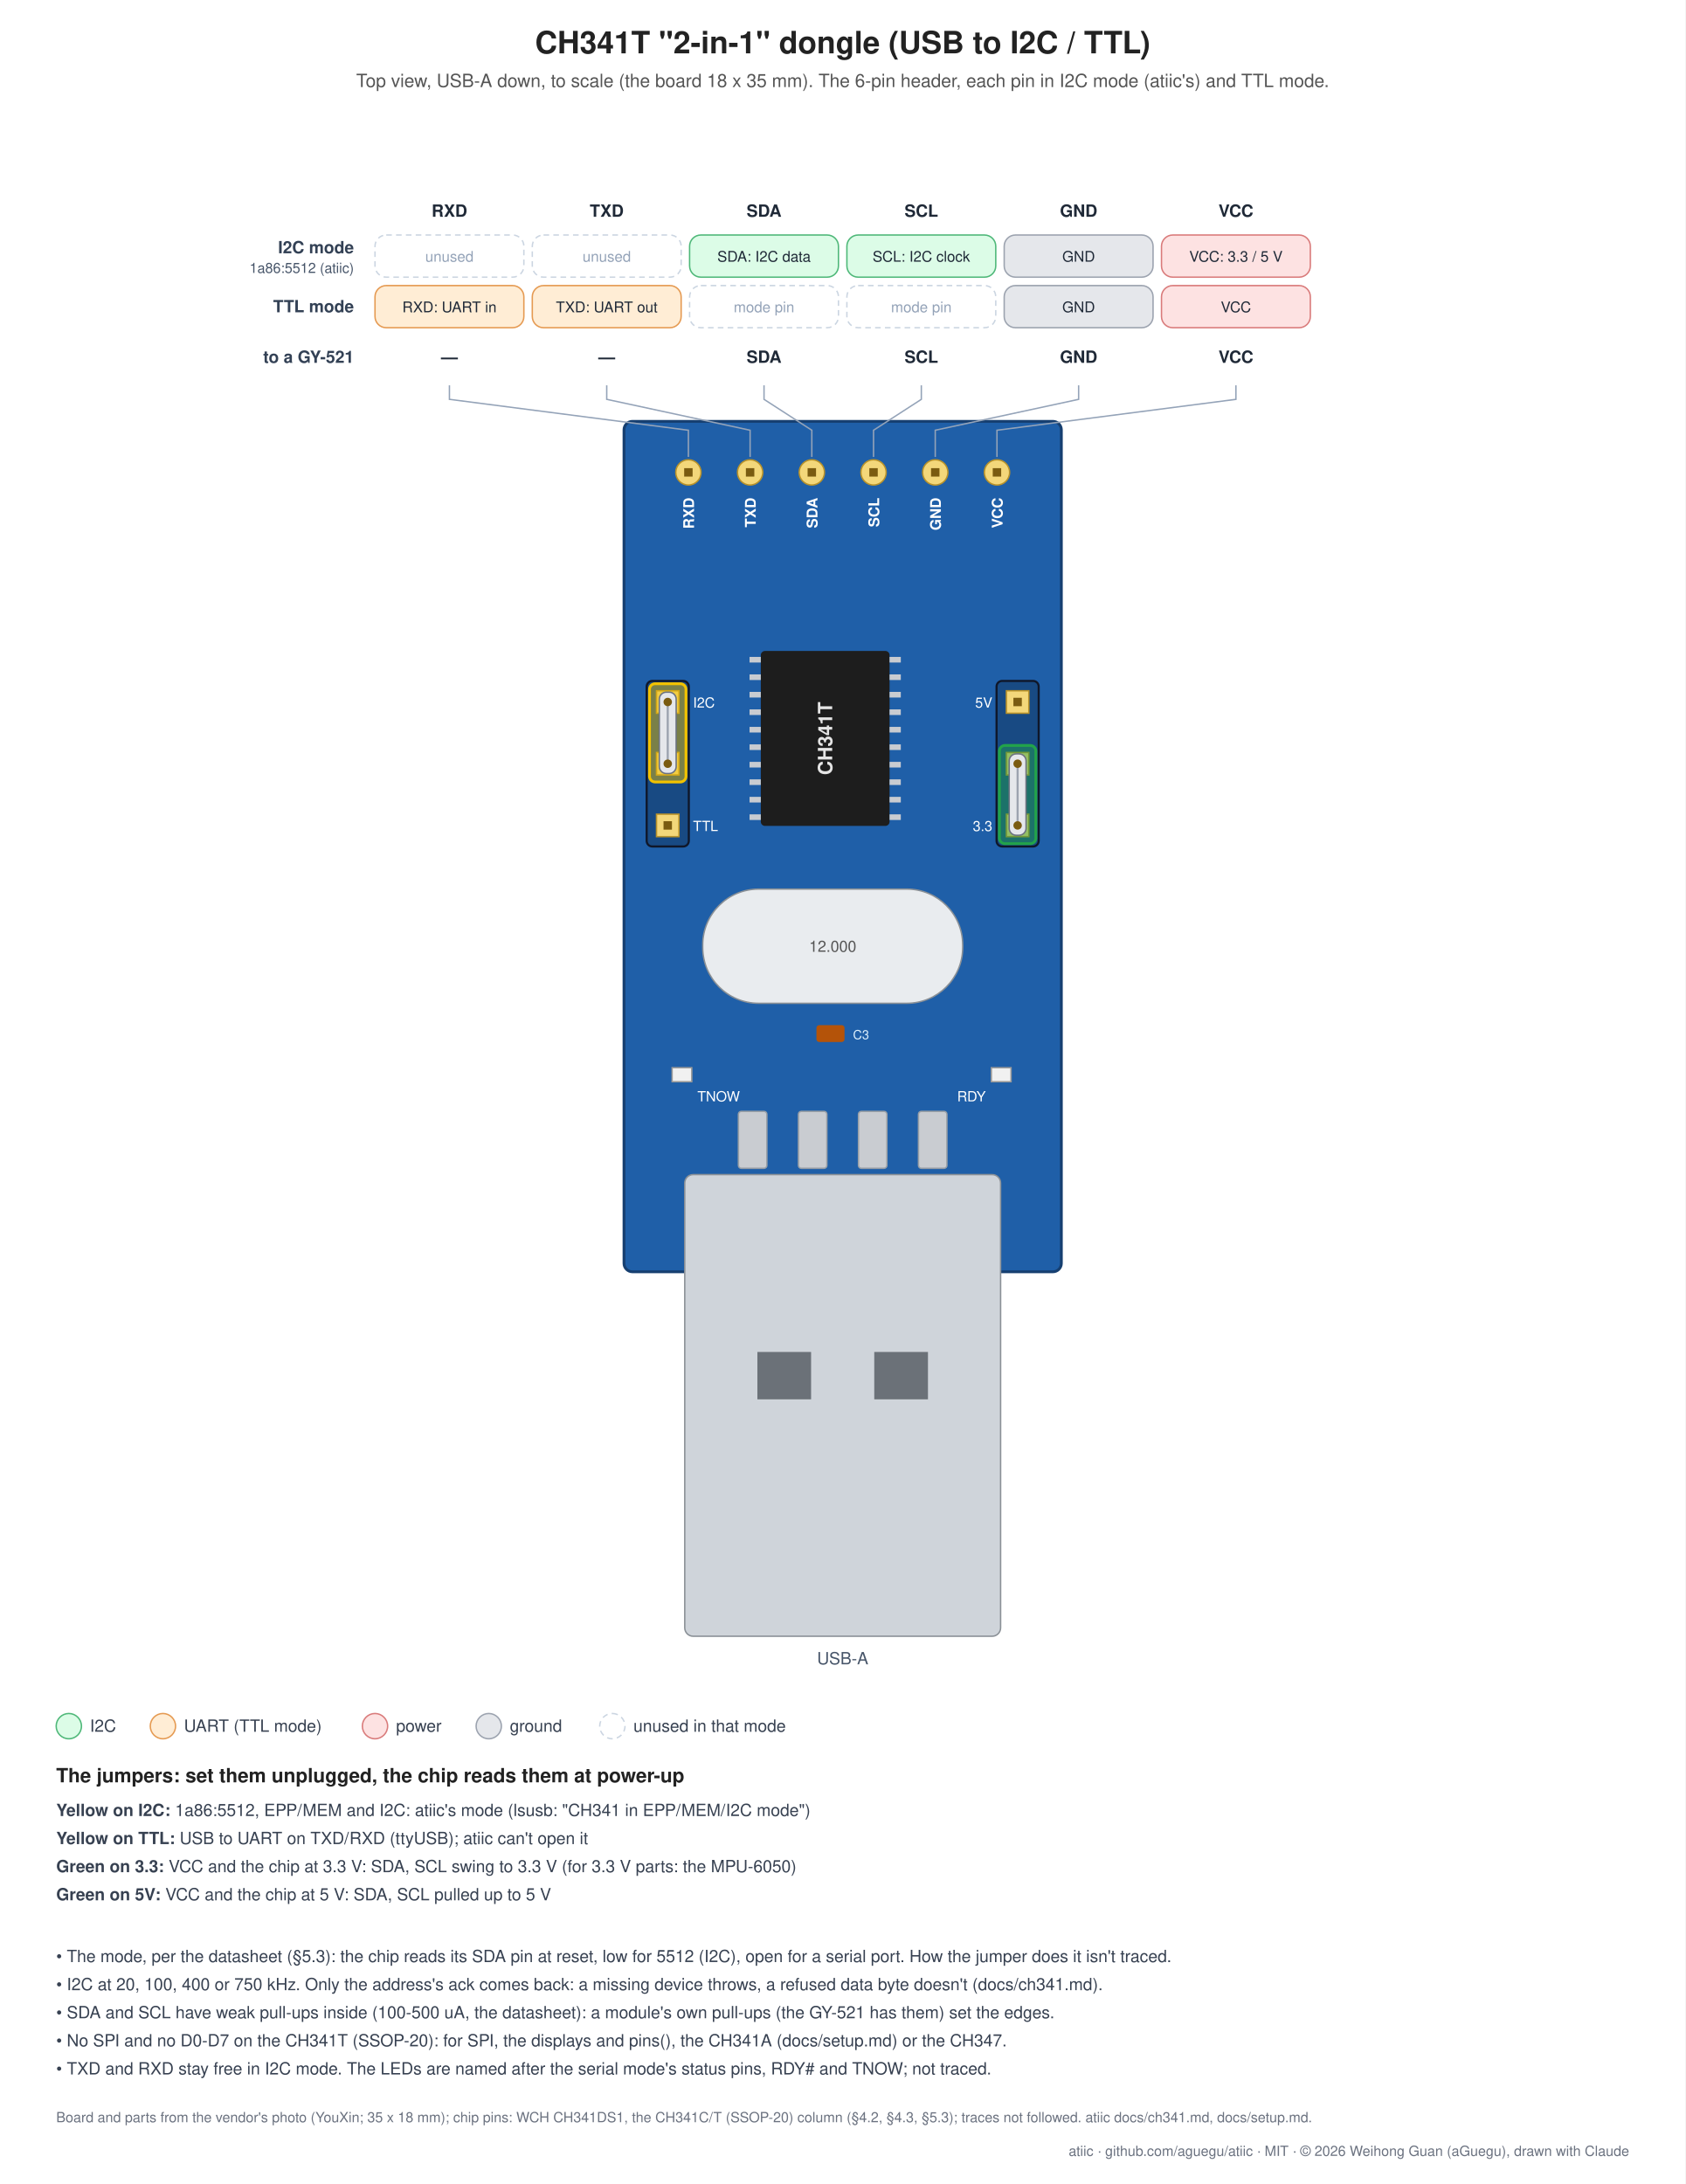
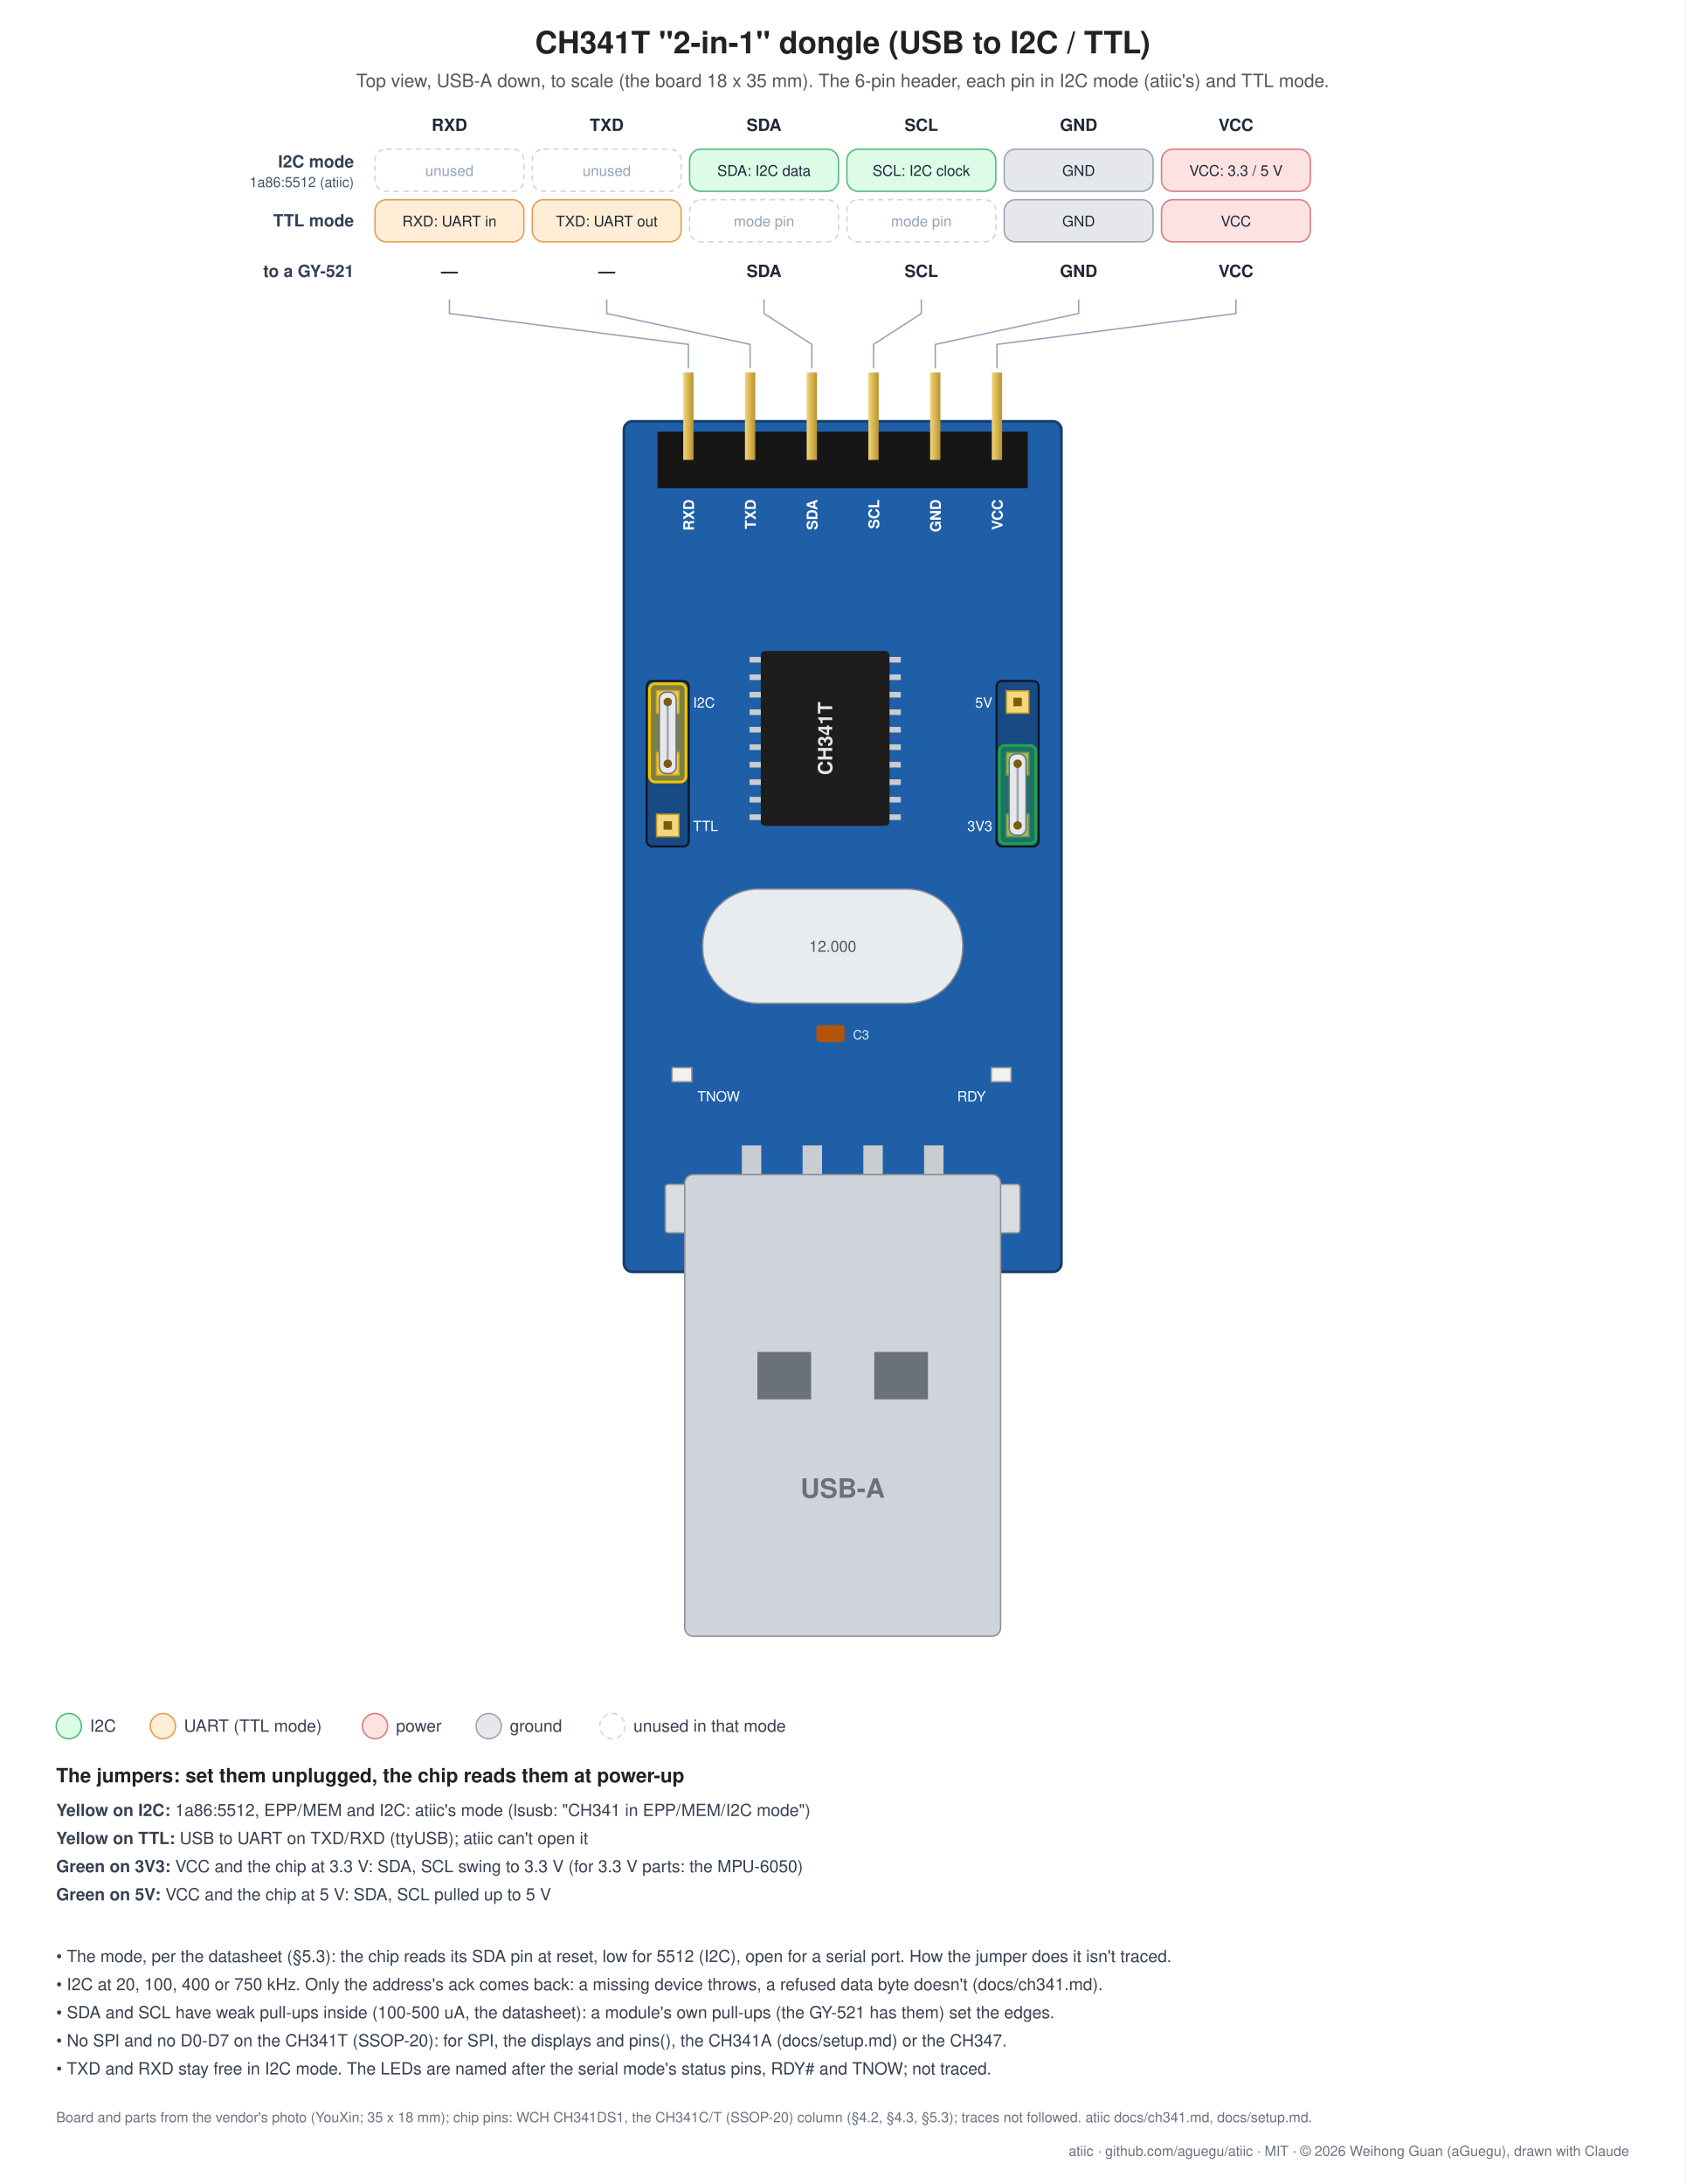
<svg xmlns="http://www.w3.org/2000/svg" viewBox="0 0 1200 1555" width="1200" height="1555" font-family="Helvetica, Arial, sans-serif">
  <rect width="1200" height="1555" fill="#ffffff" />
  <text x="600.0" y="38" text-anchor="middle" font-size="22" font-weight="bold" fill="#222">CH341T "2-in-1" dongle (USB to I2C / TTL)</text>
  <text x="600.0" y="62" text-anchor="middle" font-size="13" fill="#555">Top view, USB-A down, to scale (the board 18 x 35 mm). The 6-pin header, each pin in I2C mode (atiic's) and TTL mode.</text>
  <rect x="444.3" y="300" width="311.4" height="605.5" rx="6" fill="#1f5fa8" stroke="#163f70" stroke-width="2" />
-   <text x="252.0" y="180.33" text-anchor="end" font-size="12" font-weight="bold" fill="#334155">I2C mode</text>
-   <text x="252.0" y="194.33" text-anchor="end" font-size="10" fill="#475569">1a86:5512 (atiic)</text>
-   <text x="252.0" y="222.33" text-anchor="end" font-size="12" font-weight="bold" fill="#334155">TTL mode</text>
-   <text x="252.0" y="258.33" text-anchor="end" font-size="12" font-weight="bold" fill="#334155">to a GY-521</text>
-   <circle cx="490.145" cy="336.33" r="9" fill="#f3d77a" stroke="#b8922a" />
-   <rect x="487.145" y="333.33" width="6" height="6" fill="#7a5b10" />
-   <text transform="translate(494.145 354.33) rotate(-90)" text-anchor="end" font-size="10.5" font-weight="bold" fill="#fff">RXD</text>
-   <text x="320.0" y="154.33" text-anchor="middle" font-size="12" font-weight="bold" fill="#1f2937">RXD</text>
-   <path d="M320.0 274.33 L320.0 284.33 L490.145 306.33 L490.145 325.33" fill="none" stroke="#94a3b8" />
-   <rect x="267.0" y="167.33" width="106" height="30" rx="8" fill="#ffffff" stroke="#cbd5e1" stroke-dasharray="4 3" />
-   <text x="320.0" y="186.33" text-anchor="middle" font-size="10.5" fill="#94a3b8">unused</text>
-   <rect x="267.0" y="203.33" width="106" height="30" rx="8" fill="#ffedd5" stroke="#e59a52" />
-   <text x="320.0" y="222.33" text-anchor="middle" font-size="10.5" fill="#1f2937">RXD: UART in</text>
-   <text x="320.0" y="258.33" text-anchor="middle" font-size="12" font-weight="bold" fill="#1f2937">—</text>
-   <circle cx="534.087" cy="336.33" r="9" fill="#f3d77a" stroke="#b8922a" />
-   <rect x="531.087" y="333.33" width="6" height="6" fill="#7a5b10" />
-   <text transform="translate(538.087 354.33) rotate(-90)" text-anchor="end" font-size="10.5" font-weight="bold" fill="#fff">TXD</text>
-   <text x="432.0" y="154.33" text-anchor="middle" font-size="12" font-weight="bold" fill="#1f2937">TXD</text>
-   <path d="M432.0 274.33 L432.0 284.33 L534.087 306.33 L534.087 325.33" fill="none" stroke="#94a3b8" />
-   <rect x="379.0" y="167.33" width="106" height="30" rx="8" fill="#ffffff" stroke="#cbd5e1" stroke-dasharray="4 3" />
-   <text x="432.0" y="186.33" text-anchor="middle" font-size="10.5" fill="#94a3b8">unused</text>
-   <rect x="379.0" y="203.33" width="106" height="30" rx="8" fill="#ffedd5" stroke="#e59a52" />
-   <text x="432.0" y="222.33" text-anchor="middle" font-size="10.5" fill="#1f2937">TXD: UART out</text>
-   <text x="432.0" y="258.33" text-anchor="middle" font-size="12" font-weight="bold" fill="#1f2937">—</text>
-   <circle cx="578.029" cy="336.33" r="9" fill="#f3d77a" stroke="#b8922a" />
-   <rect x="575.029" y="333.33" width="6" height="6" fill="#7a5b10" />
-   <text transform="translate(582.029 354.33) rotate(-90)" text-anchor="end" font-size="10.5" font-weight="bold" fill="#fff">SDA</text>
-   <text x="544.0" y="154.33" text-anchor="middle" font-size="12" font-weight="bold" fill="#1f2937">SDA</text>
-   <path d="M544.0 274.33 L544.0 284.33 L578.029 306.33 L578.029 325.33" fill="none" stroke="#94a3b8" />
-   <rect x="491.0" y="167.33" width="106" height="30" rx="8" fill="#dcfce7" stroke="#4fb879" />
-   <text x="544.0" y="186.33" text-anchor="middle" font-size="10.5" fill="#1f2937">SDA: I2C data</text>
-   <rect x="491.0" y="203.33" width="106" height="30" rx="8" fill="#ffffff" stroke="#cbd5e1" stroke-dasharray="4 3" />
-   <text x="544.0" y="222.33" text-anchor="middle" font-size="10.5" fill="#94a3b8">mode pin</text>
-   <text x="544.0" y="258.33" text-anchor="middle" font-size="12" font-weight="bold" fill="#1f2937">SDA</text>
-   <circle cx="621.971" cy="336.33" r="9" fill="#f3d77a" stroke="#b8922a" />
-   <rect x="618.971" y="333.33" width="6" height="6" fill="#7a5b10" />
-   <text transform="translate(625.971 354.33) rotate(-90)" text-anchor="end" font-size="10.5" font-weight="bold" fill="#fff">SCL</text>
-   <text x="656.0" y="154.33" text-anchor="middle" font-size="12" font-weight="bold" fill="#1f2937">SCL</text>
-   <path d="M656.0 274.33 L656.0 284.33 L621.971 306.33 L621.971 325.33" fill="none" stroke="#94a3b8" />
-   <rect x="603.0" y="167.33" width="106" height="30" rx="8" fill="#dcfce7" stroke="#4fb879" />
-   <text x="656.0" y="186.33" text-anchor="middle" font-size="10.5" fill="#1f2937">SCL: I2C clock</text>
-   <rect x="603.0" y="203.33" width="106" height="30" rx="8" fill="#ffffff" stroke="#cbd5e1" stroke-dasharray="4 3" />
-   <text x="656.0" y="222.33" text-anchor="middle" font-size="10.5" fill="#94a3b8">mode pin</text>
-   <text x="656.0" y="258.33" text-anchor="middle" font-size="12" font-weight="bold" fill="#1f2937">SCL</text>
-   <circle cx="665.913" cy="336.33" r="9" fill="#f3d77a" stroke="#b8922a" />
-   <rect x="662.913" y="333.33" width="6" height="6" fill="#7a5b10" />
-   <text transform="translate(669.913 354.33) rotate(-90)" text-anchor="end" font-size="10.5" font-weight="bold" fill="#fff">GND</text>
-   <text x="768.0" y="154.33" text-anchor="middle" font-size="12" font-weight="bold" fill="#1f2937">GND</text>
-   <path d="M768.0 274.33 L768.0 284.33 L665.913 306.33 L665.913 325.33" fill="none" stroke="#94a3b8" />
-   <rect x="715.0" y="167.33" width="106" height="30" rx="8" fill="#e5e7eb" stroke="#9ca3af" />
-   <text x="768.0" y="186.33" text-anchor="middle" font-size="10.5" fill="#1f2937">GND</text>
-   <rect x="715.0" y="203.33" width="106" height="30" rx="8" fill="#e5e7eb" stroke="#9ca3af" />
-   <text x="768.0" y="222.33" text-anchor="middle" font-size="10.5" fill="#1f2937">GND</text>
-   <text x="768.0" y="258.33" text-anchor="middle" font-size="12" font-weight="bold" fill="#1f2937">GND</text>
-   <circle cx="709.855" cy="336.33" r="9" fill="#f3d77a" stroke="#b8922a" />
-   <rect x="706.855" y="333.33" width="6" height="6" fill="#7a5b10" />
-   <text transform="translate(713.855 354.33) rotate(-90)" text-anchor="end" font-size="10.5" font-weight="bold" fill="#fff">VCC</text>
-   <text x="880.0" y="154.33" text-anchor="middle" font-size="12" font-weight="bold" fill="#1f2937">VCC</text>
-   <path d="M880.0 274.33 L880.0 284.33 L709.855 306.33 L709.855 325.33" fill="none" stroke="#94a3b8" />
-   <rect x="827.0" y="167.33" width="106" height="30" rx="8" fill="#fde2e2" stroke="#d97b7b" />
-   <text x="880.0" y="186.33" text-anchor="middle" font-size="10.5" fill="#1f2937">VCC: 3.3 / 5 V</text>
-   <rect x="827.0" y="203.33" width="106" height="30" rx="8" fill="#fde2e2" stroke="#d97b7b" />
-   <text x="880.0" y="222.33" text-anchor="middle" font-size="10.5" fill="#1f2937">VCC</text>
-   <text x="880.0" y="258.33" text-anchor="middle" font-size="12" font-weight="bold" fill="#1f2937">VCC</text>
+   <text x="252.0" y="119.213" text-anchor="end" font-size="12" font-weight="bold" fill="#334155">I2C mode</text>
+   <text x="252.0" y="133.213" text-anchor="end" font-size="10" fill="#475569">1a86:5512 (atiic)</text>
+   <text x="252.0" y="161.213" text-anchor="end" font-size="12" font-weight="bold" fill="#334155">TTL mode</text>
+   <text x="252.0" y="197.213" text-anchor="end" font-size="12" font-weight="bold" fill="#334155">to a GY-521</text>
+   <defs>
+     <linearGradient id="pinv" x1="0" y1="0" x2="1" y2="0">
+       <stop offset="0" stop-color="#f3d77a" />
+       <stop offset="1" stop-color="#b8922a" />
+     </linearGradient>
+   </defs>
+   <rect x="468.174" y="307.324" width="263.652" height="40.28" fill="#161616" />
+   <rect x="486.483" y="265.213" width="7.324" height="62.251" fill="url(#pinv)" />
+   <rect x="530.425" y="265.213" width="7.324" height="62.251" fill="url(#pinv)" />
+   <rect x="574.367" y="265.213" width="7.324" height="62.251" fill="url(#pinv)" />
+   <rect x="618.309" y="265.213" width="7.324" height="62.251" fill="url(#pinv)" />
+   <rect x="662.251" y="265.213" width="7.324" height="62.251" fill="url(#pinv)" />
+   <rect x="706.193" y="265.213" width="7.324" height="62.251" fill="url(#pinv)" />
+   <text transform="translate(494.145 355.6038) rotate(-90)" text-anchor="end" font-size="10.5" font-weight="bold" fill="#fff">RXD</text>
+   <text x="320.0" y="93.213" text-anchor="middle" font-size="12" font-weight="bold" fill="#1f2937">RXD</text>
+   <path d="M320.0 213.213 L320.0 223.213 L490.145 245.213 L490.145 262.213" fill="none" stroke="#94a3b8" />
+   <rect x="267.0" y="106.213" width="106" height="30" rx="8" fill="#ffffff" stroke="#cbd5e1" stroke-dasharray="4 3" />
+   <text x="320.0" y="125.213" text-anchor="middle" font-size="10.5" fill="#94a3b8">unused</text>
+   <rect x="267.0" y="142.213" width="106" height="30" rx="8" fill="#ffedd5" stroke="#e59a52" />
+   <text x="320.0" y="161.213" text-anchor="middle" font-size="10.5" fill="#1f2937">RXD: UART in</text>
+   <text x="320.0" y="197.213" text-anchor="middle" font-size="12" font-weight="bold" fill="#1f2937">—</text>
+   <text transform="translate(538.087 355.6038) rotate(-90)" text-anchor="end" font-size="10.5" font-weight="bold" fill="#fff">TXD</text>
+   <text x="432.0" y="93.213" text-anchor="middle" font-size="12" font-weight="bold" fill="#1f2937">TXD</text>
+   <path d="M432.0 213.213 L432.0 223.213 L534.087 245.213 L534.087 262.213" fill="none" stroke="#94a3b8" />
+   <rect x="379.0" y="106.213" width="106" height="30" rx="8" fill="#ffffff" stroke="#cbd5e1" stroke-dasharray="4 3" />
+   <text x="432.0" y="125.213" text-anchor="middle" font-size="10.5" fill="#94a3b8">unused</text>
+   <rect x="379.0" y="142.213" width="106" height="30" rx="8" fill="#ffedd5" stroke="#e59a52" />
+   <text x="432.0" y="161.213" text-anchor="middle" font-size="10.5" fill="#1f2937">TXD: UART out</text>
+   <text x="432.0" y="197.213" text-anchor="middle" font-size="12" font-weight="bold" fill="#1f2937">—</text>
+   <text transform="translate(582.029 355.6038) rotate(-90)" text-anchor="end" font-size="10.5" font-weight="bold" fill="#fff">SDA</text>
+   <text x="544.0" y="93.213" text-anchor="middle" font-size="12" font-weight="bold" fill="#1f2937">SDA</text>
+   <path d="M544.0 213.213 L544.0 223.213 L578.029 245.213 L578.029 262.213" fill="none" stroke="#94a3b8" />
+   <rect x="491.0" y="106.213" width="106" height="30" rx="8" fill="#dcfce7" stroke="#4fb879" />
+   <text x="544.0" y="125.213" text-anchor="middle" font-size="10.5" fill="#1f2937">SDA: I2C data</text>
+   <rect x="491.0" y="142.213" width="106" height="30" rx="8" fill="#ffffff" stroke="#cbd5e1" stroke-dasharray="4 3" />
+   <text x="544.0" y="161.213" text-anchor="middle" font-size="10.5" fill="#94a3b8">mode pin</text>
+   <text x="544.0" y="197.213" text-anchor="middle" font-size="12" font-weight="bold" fill="#1f2937">SDA</text>
+   <text transform="translate(625.971 355.6038) rotate(-90)" text-anchor="end" font-size="10.5" font-weight="bold" fill="#fff">SCL</text>
+   <text x="656.0" y="93.213" text-anchor="middle" font-size="12" font-weight="bold" fill="#1f2937">SCL</text>
+   <path d="M656.0 213.213 L656.0 223.213 L621.971 245.213 L621.971 262.213" fill="none" stroke="#94a3b8" />
+   <rect x="603.0" y="106.213" width="106" height="30" rx="8" fill="#dcfce7" stroke="#4fb879" />
+   <text x="656.0" y="125.213" text-anchor="middle" font-size="10.5" fill="#1f2937">SCL: I2C clock</text>
+   <rect x="603.0" y="142.213" width="106" height="30" rx="8" fill="#ffffff" stroke="#cbd5e1" stroke-dasharray="4 3" />
+   <text x="656.0" y="161.213" text-anchor="middle" font-size="10.5" fill="#94a3b8">mode pin</text>
+   <text x="656.0" y="197.213" text-anchor="middle" font-size="12" font-weight="bold" fill="#1f2937">SCL</text>
+   <text transform="translate(669.913 355.6038) rotate(-90)" text-anchor="end" font-size="10.5" font-weight="bold" fill="#fff">GND</text>
+   <text x="768.0" y="93.213" text-anchor="middle" font-size="12" font-weight="bold" fill="#1f2937">GND</text>
+   <path d="M768.0 213.213 L768.0 223.213 L665.913 245.213 L665.913 262.213" fill="none" stroke="#94a3b8" />
+   <rect x="715.0" y="106.213" width="106" height="30" rx="8" fill="#e5e7eb" stroke="#9ca3af" />
+   <text x="768.0" y="125.213" text-anchor="middle" font-size="10.5" fill="#1f2937">GND</text>
+   <rect x="715.0" y="142.213" width="106" height="30" rx="8" fill="#e5e7eb" stroke="#9ca3af" />
+   <text x="768.0" y="161.213" text-anchor="middle" font-size="10.5" fill="#1f2937">GND</text>
+   <text x="768.0" y="197.213" text-anchor="middle" font-size="12" font-weight="bold" fill="#1f2937">GND</text>
+   <text transform="translate(713.855 355.6038) rotate(-90)" text-anchor="end" font-size="10.5" font-weight="bold" fill="#fff">VCC</text>
+   <text x="880.0" y="93.213" text-anchor="middle" font-size="12" font-weight="bold" fill="#1f2937">VCC</text>
+   <path d="M880.0 213.213 L880.0 223.213 L709.855 245.213 L709.855 262.213" fill="none" stroke="#94a3b8" />
+   <rect x="827.0" y="106.213" width="106" height="30" rx="8" fill="#fde2e2" stroke="#d97b7b" />
+   <text x="880.0" y="125.213" text-anchor="middle" font-size="10.5" fill="#1f2937">VCC: 3.3 / 5 V</text>
+   <rect x="827.0" y="142.213" width="106" height="30" rx="8" fill="#fde2e2" stroke="#d97b7b" />
+   <text x="880.0" y="161.213" text-anchor="middle" font-size="10.5" fill="#1f2937">VCC</text>
+   <text x="880.0" y="197.213" text-anchor="middle" font-size="12" font-weight="bold" fill="#1f2937">VCC</text>
  <rect x="541.699" y="463.485" width="91.69" height="124.56" rx="3" fill="#1d1d1d" />
  <rect x="533.699" y="467.713" width="8" height="4" fill="#c9ccd1" />
  <rect x="633.389" y="467.713" width="8" height="4" fill="#c9ccd1" />
  <rect x="533.699" y="480.169" width="8" height="4" fill="#c9ccd1" />
  <rect x="633.389" y="480.169" width="8" height="4" fill="#c9ccd1" />
  <rect x="533.699" y="492.625" width="8" height="4" fill="#c9ccd1" />
  <rect x="633.389" y="492.625" width="8" height="4" fill="#c9ccd1" />
  <rect x="533.699" y="505.081" width="8" height="4" fill="#c9ccd1" />
  <rect x="633.389" y="505.081" width="8" height="4" fill="#c9ccd1" />
  <rect x="533.699" y="517.537" width="8" height="4" fill="#c9ccd1" />
  <rect x="633.389" y="517.537" width="8" height="4" fill="#c9ccd1" />
  <rect x="533.699" y="529.993" width="8" height="4" fill="#c9ccd1" />
  <rect x="633.389" y="529.993" width="8" height="4" fill="#c9ccd1" />
  <rect x="533.699" y="542.449" width="8" height="4" fill="#c9ccd1" />
  <rect x="633.389" y="542.449" width="8" height="4" fill="#c9ccd1" />
  <rect x="533.699" y="554.905" width="8" height="4" fill="#c9ccd1" />
  <rect x="633.389" y="554.905" width="8" height="4" fill="#c9ccd1" />
  <rect x="533.699" y="567.361" width="8" height="4" fill="#c9ccd1" />
  <rect x="633.389" y="567.361" width="8" height="4" fill="#c9ccd1" />
  <rect x="533.699" y="579.817" width="8" height="4" fill="#c9ccd1" />
  <rect x="633.389" y="579.817" width="8" height="4" fill="#c9ccd1" />
  <text transform="translate(592.544 525.765) rotate(-90)" text-anchor="middle" font-size="14" font-weight="bold" fill="#e5e5e5">CH341T</text>
  <rect x="500.352" y="633.025" width="185.11" height="81.31" rx="39.79" fill="#e9ecef" stroke="#8a9096" />
  <text x="592.907" y="677.68" text-anchor="middle" font-size="11" fill="#555">12.000</text>
  <rect x="581.316" y="729.905" width="20" height="12" rx="2" fill="#b45309" />
  <text x="607.316" y="739.905" font-size="9" fill="#e0f2fe">C3</text>
  <rect x="460.44" y="484.815" width="30" height="117.884" rx="4" fill="#000" fill-opacity="0.22" stroke="#0f172a" stroke-width="1.5" />
  <rect x="467.44" y="491.815" width="16" height="16" fill="#f3d77a" stroke="#b8922a" />
  <rect x="472.44" y="496.815" width="6" height="6" fill="#7a5b10" />
  <rect x="467.44" y="535.757" width="16" height="16" fill="#f3d77a" stroke="#b8922a" />
  <rect x="472.44" y="540.757" width="6" height="6" fill="#7a5b10" />
  <rect x="467.44" y="579.699" width="16" height="16" fill="#f3d77a" stroke="#b8922a" />
  <rect x="472.44" y="584.699" width="6" height="6" fill="#7a5b10" />
  <rect x="462.44" y="486.815" width="26" height="69.942" rx="4" fill="#f2c200" fill-opacity="0.45" stroke="#f2c200" stroke-width="2" />
  <rect x="469.44" y="492.815" width="12" height="57.942" rx="5" fill="#e5e7eb" stroke="#6b7280" stroke-width="1" />
  <line x1="475.44" y1="497.815" x2="475.44" y2="545.757" stroke="#9ca3af" stroke-width="1.5" />
  <circle cx="475.44" cy="499.815" r="3" fill="#7a5b10" />
  <circle cx="475.44" cy="543.757" r="3" fill="#7a5b10" />
  <rect x="709.56" y="484.815" width="30" height="117.884" rx="4" fill="#000" fill-opacity="0.22" stroke="#0f172a" stroke-width="1.5" />
  <rect x="716.56" y="491.815" width="16" height="16" fill="#f3d77a" stroke="#b8922a" />
  <rect x="721.56" y="496.815" width="6" height="6" fill="#7a5b10" />
  <rect x="716.56" y="535.757" width="16" height="16" fill="#f3d77a" stroke="#b8922a" />
  <rect x="721.56" y="540.757" width="6" height="6" fill="#7a5b10" />
  <rect x="716.56" y="579.699" width="16" height="16" fill="#f3d77a" stroke="#b8922a" />
  <rect x="721.56" y="584.699" width="6" height="6" fill="#7a5b10" />
  <rect x="711.56" y="530.757" width="26" height="69.942" rx="4" fill="#22a34a" fill-opacity="0.45" stroke="#22a34a" stroke-width="2" />
  <rect x="718.56" y="536.757" width="12" height="57.942" rx="5" fill="#e5e7eb" stroke="#6b7280" stroke-width="1" />
  <line x1="724.56" y1="541.757" x2="724.56" y2="589.699" stroke="#9ca3af" stroke-width="1.5" />
  <circle cx="724.56" cy="543.757" r="3" fill="#7a5b10" />
  <circle cx="724.56" cy="587.699" r="3" fill="#7a5b10" />
  <text x="493.44" y="503.815" font-size="10" fill="#fff">I2C</text>
  <text x="493.44" y="591.699" font-size="10" fill="#fff">TTL</text>
  <text x="706.56" y="503.815" text-anchor="end" font-size="10" fill="#fff">5V</text>
-   <text x="706.56" y="591.699" text-anchor="end" font-size="10" fill="#fff">3.3</text>
+   <text x="706.56" y="591.699" text-anchor="end" font-size="10" fill="#fff">3V3</text>
  <rect x="478.554" y="760.18" width="14" height="10" fill="#f1f1f1" stroke="#999" />
  <text x="496.554" y="784.18" text-anchor="start" font-size="10" fill="#fff">TNOW</text>
  <rect x="705.876" y="760.18" width="14" height="10" fill="#f1f1f1" stroke="#999" />
  <text x="701.876" y="784.18" text-anchor="end" font-size="10" fill="#fff">RDY</text>
-   <rect x="525.783" y="791.32" width="20.241" height="40.482" rx="2" fill="#c9ccd1" stroke="#9aa0a6" />
-   <rect x="568.514" y="791.32" width="20.241" height="40.482" rx="2" fill="#c9ccd1" stroke="#9aa0a6" />
-   <rect x="611.245" y="791.32" width="20.241" height="40.482" rx="2" fill="#c9ccd1" stroke="#9aa0a6" />
-   <rect x="653.976" y="791.32" width="20.241" height="40.482" rx="2" fill="#c9ccd1" stroke="#9aa0a6" />
+   <rect x="528.205" y="815.54" width="13.84" height="22.76" fill="#c9ccd1" />
+   <rect x="571.455" y="815.54" width="13.84" height="22.76" fill="#c9ccd1" />
+   <rect x="614.705" y="815.54" width="13.84" height="22.76" fill="#c9ccd1" />
+   <rect x="657.955" y="815.54" width="13.84" height="22.76" fill="#c9ccd1" />
+   <rect x="473.71" y="843.22" width="17.3" height="34.6" rx="2" fill="#d9dde1" stroke="#8a9096" />
+   <rect x="708.99" y="843.22" width="17.3" height="34.6" rx="2" fill="#d9dde1" stroke="#8a9096" />
  <rect x="487.55" y="836.3" width="224.9" height="328.7" rx="6" fill="#cfd4da" stroke="#8a9096" />
  <rect x="539.277" y="962.59" width="38.233" height="33.735" fill="#6b7178" />
  <rect x="622.49" y="962.59" width="38.233" height="33.735" fill="#6b7178" />
-   <text x="600.0" y="1185.0" text-anchor="middle" font-size="12" fill="#475569">USB-A</text>
+   <text x="600.0" y="1066.39" text-anchor="middle" font-size="19.0" font-weight="bold" fill="#6b7178">USB-A</text>
  <rect x="40" y="1220.0" width="18" height="18" rx="9" fill="#dcfce7" stroke="#4fb879" />
  <text x="64" y="1233.0" font-size="12" fill="#374151">I2C</text>
  <rect x="107" y="1220.0" width="18" height="18" rx="9" fill="#ffedd5" stroke="#e59a52" />
  <text x="131" y="1233.0" font-size="12" fill="#374151">UART (TTL mode)</text>
  <rect x="258" y="1220.0" width="18" height="18" rx="9" fill="#fde2e2" stroke="#d97b7b" />
  <text x="282" y="1233.0" font-size="12" fill="#374151">power</text>
  <rect x="339" y="1220.0" width="18" height="18" rx="9" fill="#e5e7eb" stroke="#9ca3af" />
  <text x="363" y="1233.0" font-size="12" fill="#374151">ground</text>
  <rect x="427" y="1220.0" width="18" height="18" rx="9" fill="#ffffff" stroke="#cbd5e1" stroke-dasharray="4 3" />
  <text x="451" y="1233.0" font-size="12" fill="#374151">unused in that mode</text>
  <text x="40" y="1269.0" font-size="14" font-weight="bold" fill="#222">The jumpers: set them unplugged, the chip reads them at power-up</text>
  <text x="40" y="1293.0" font-size="12" fill="#374151">
    <tspan font-weight="bold">Yellow on I2C:</tspan> 1a86:5512, EPP/MEM and I2C: atiic's mode (lsusb: "CH341 in EPP/MEM/I2C mode")</text>
  <text x="40" y="1313.0" font-size="12" fill="#374151">
    <tspan font-weight="bold">Yellow on TTL:</tspan> USB to UART on TXD/RXD (ttyUSB); atiic can't open it</text>
  <text x="40" y="1333.0" font-size="12" fill="#374151">
-     <tspan font-weight="bold">Green on 3.3:</tspan> VCC and the chip at 3.3 V: SDA, SCL swing to 3.3 V (for 3.3 V parts: the MPU-6050)</text>
+     <tspan font-weight="bold">Green on 3V3:</tspan> VCC and the chip at 3.3 V: SDA, SCL swing to 3.3 V (for 3.3 V parts: the MPU-6050)</text>
  <text x="40" y="1353.0" font-size="12" fill="#374151">
    <tspan font-weight="bold">Green on 5V:</tspan> VCC and the chip at 5 V: SDA, SCL pulled up to 5 V</text>
  <text x="40" y="1397.0" font-size="12" fill="#374151">• The mode, per the datasheet (§5.3): the chip reads its SDA pin at reset, low for 5512 (I2C), open for a serial port. How the jumper does it isn't traced.</text>
  <text x="40" y="1417.0" font-size="12" fill="#374151">• I2C at 20, 100, 400 or 750 kHz. Only the address's ack comes back: a missing device throws, a refused data byte doesn't (docs/ch341.md).</text>
  <text x="40" y="1437.0" font-size="12" fill="#374151">• SDA and SCL have weak pull-ups inside (100-500 uA, the datasheet): a module's own pull-ups (the GY-521 has them) set the edges.</text>
  <text x="40" y="1457.0" font-size="12" fill="#374151">• No SPI and no D0-D7 on the CH341T (SSOP-20): for SPI, the displays and pins(), the CH341A (docs/setup.md) or the CH347.</text>
  <text x="40" y="1477.0" font-size="12" fill="#374151">• TXD and RXD stay free in I2C mode. The LEDs are named after the serial mode's status pins, RDY# and TNOW; not traced.</text>
  <text x="40" y="1511.0" font-size="10" fill="#6b7280">Board and parts from the vendor's photo (YouXin; 35 x 18 mm); chip pins: WCH CH341DS1, the CH341C/T (SSOP-20) column (§4.2, §4.3, §5.3); traces not followed. atiic docs/ch341.md, docs/setup.md.</text>
  <text x="1160" y="1535.0" text-anchor="end" font-size="10" fill="#6b7280">atiic · github.com/aguegu/atiic · MIT · © 2026 Weihong Guan (aGuegu), drawn with Claude</text>
</svg>
